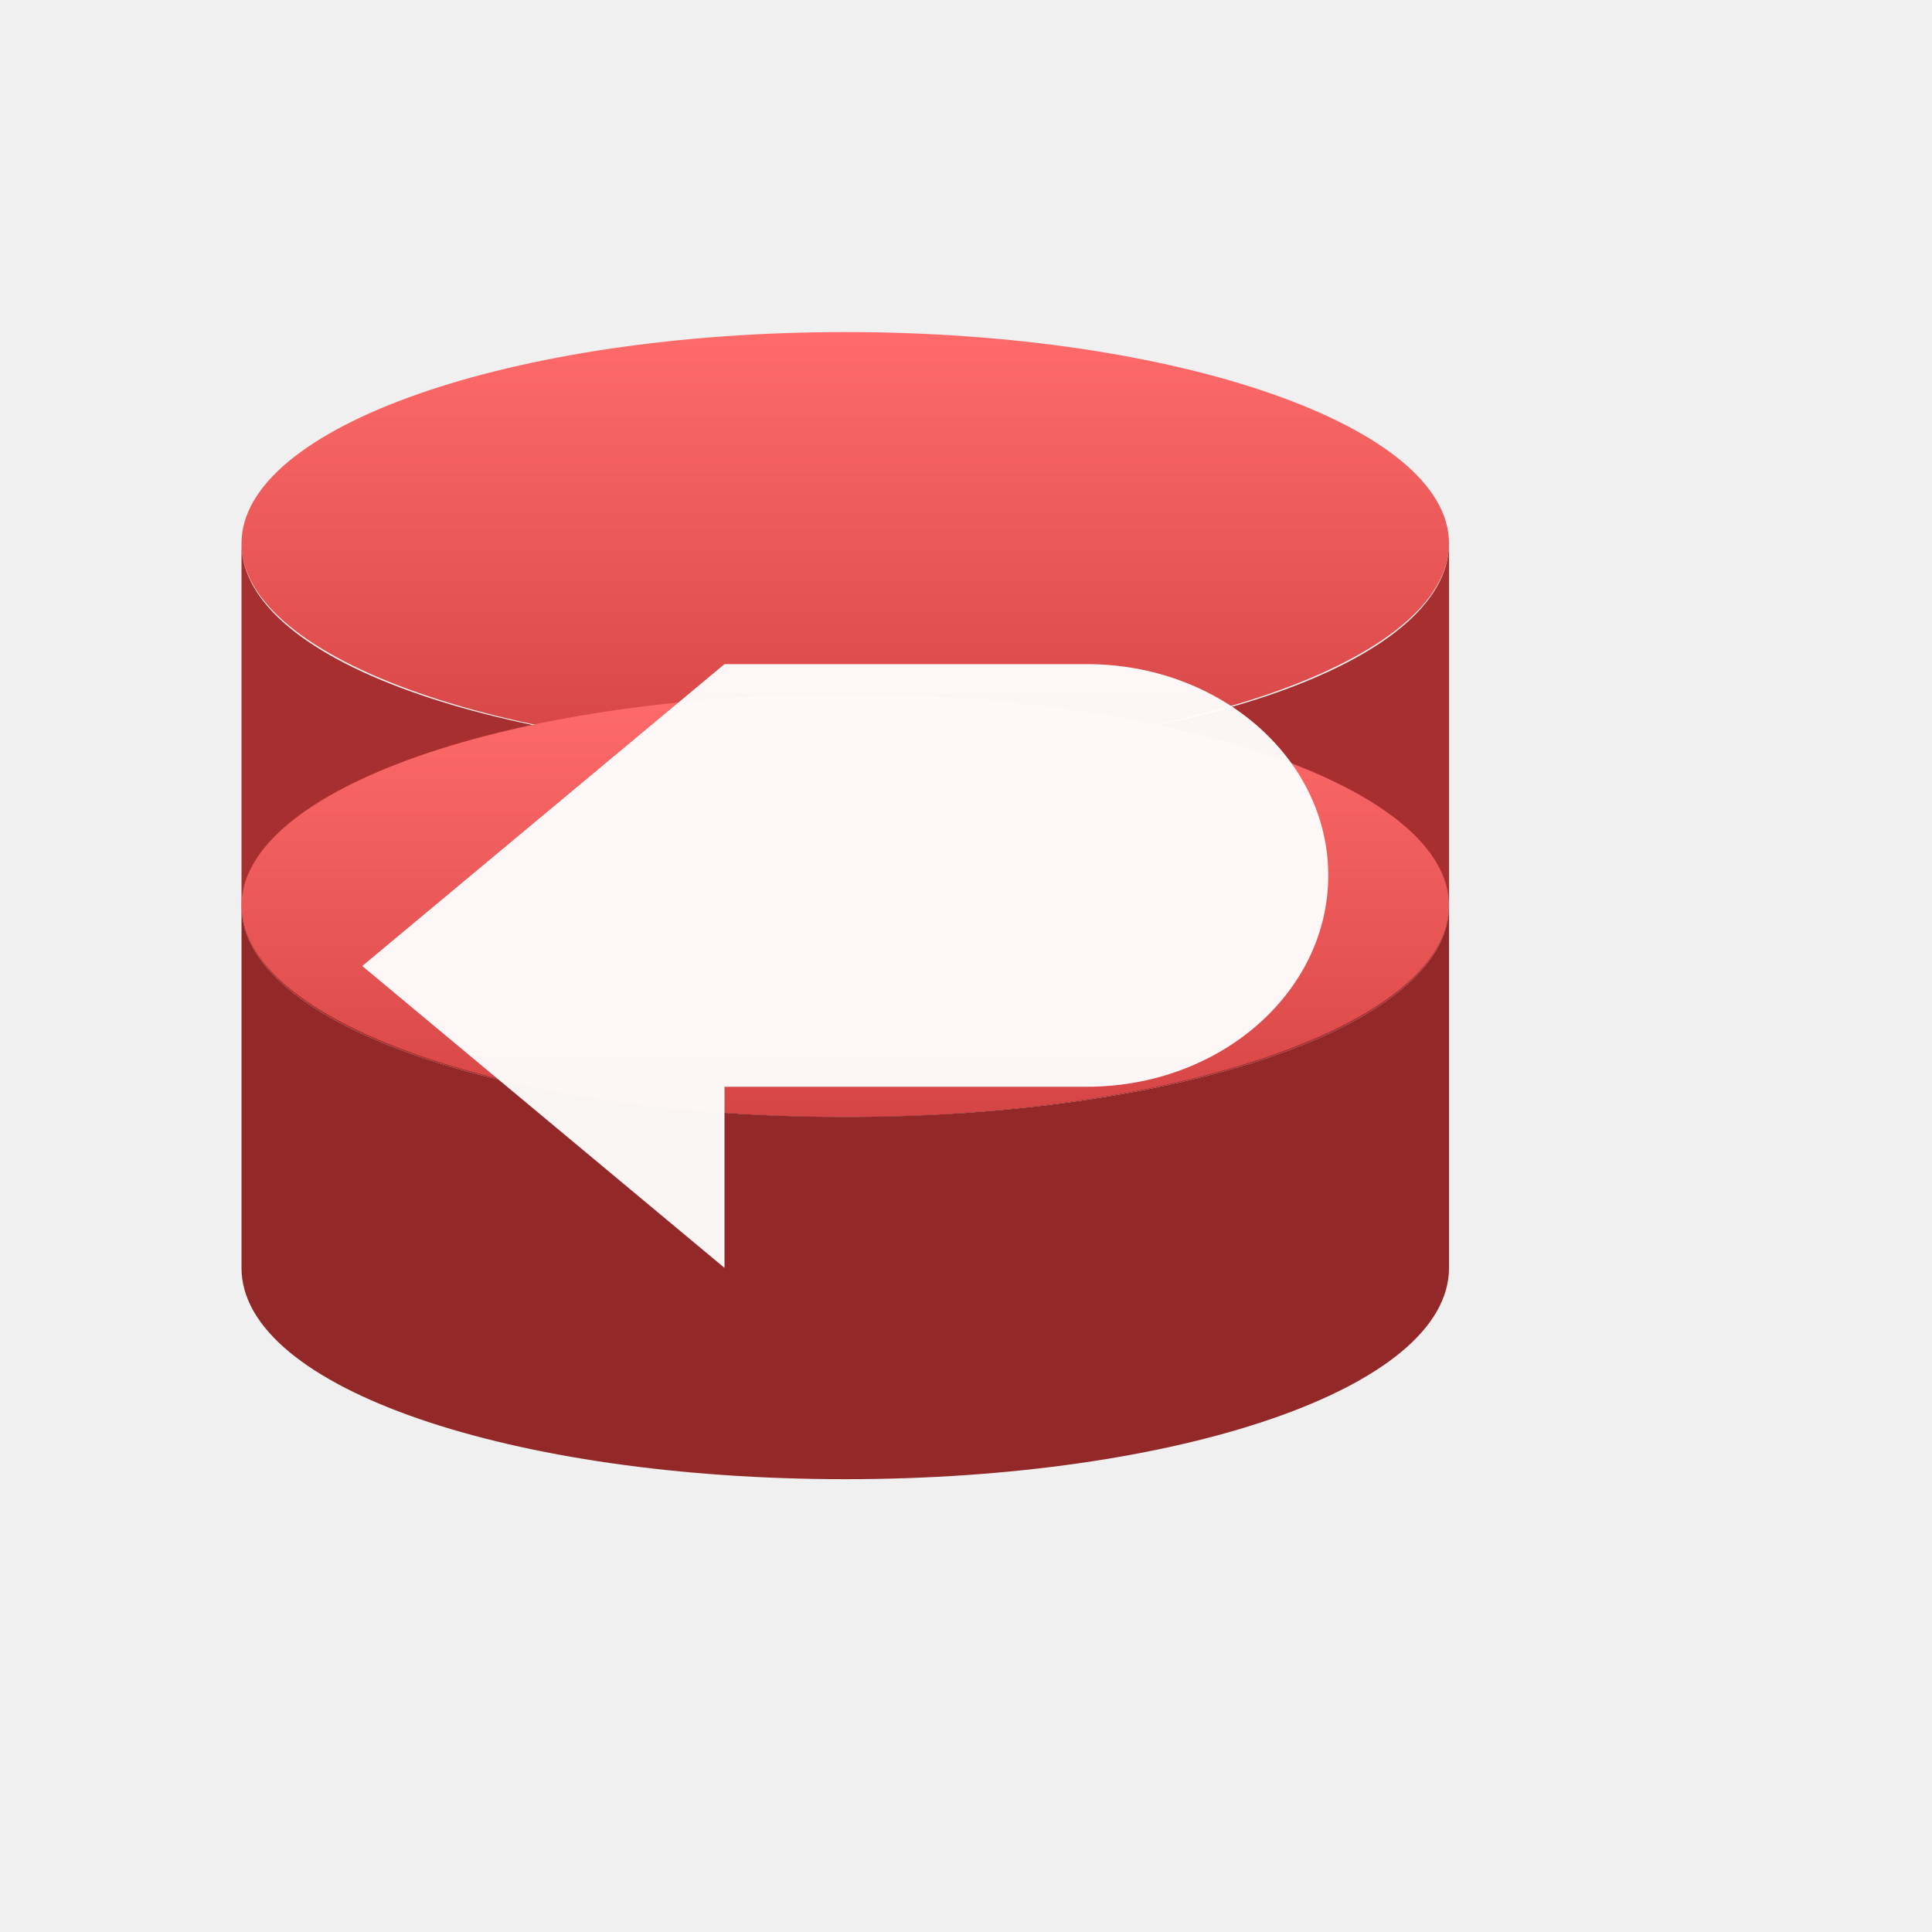
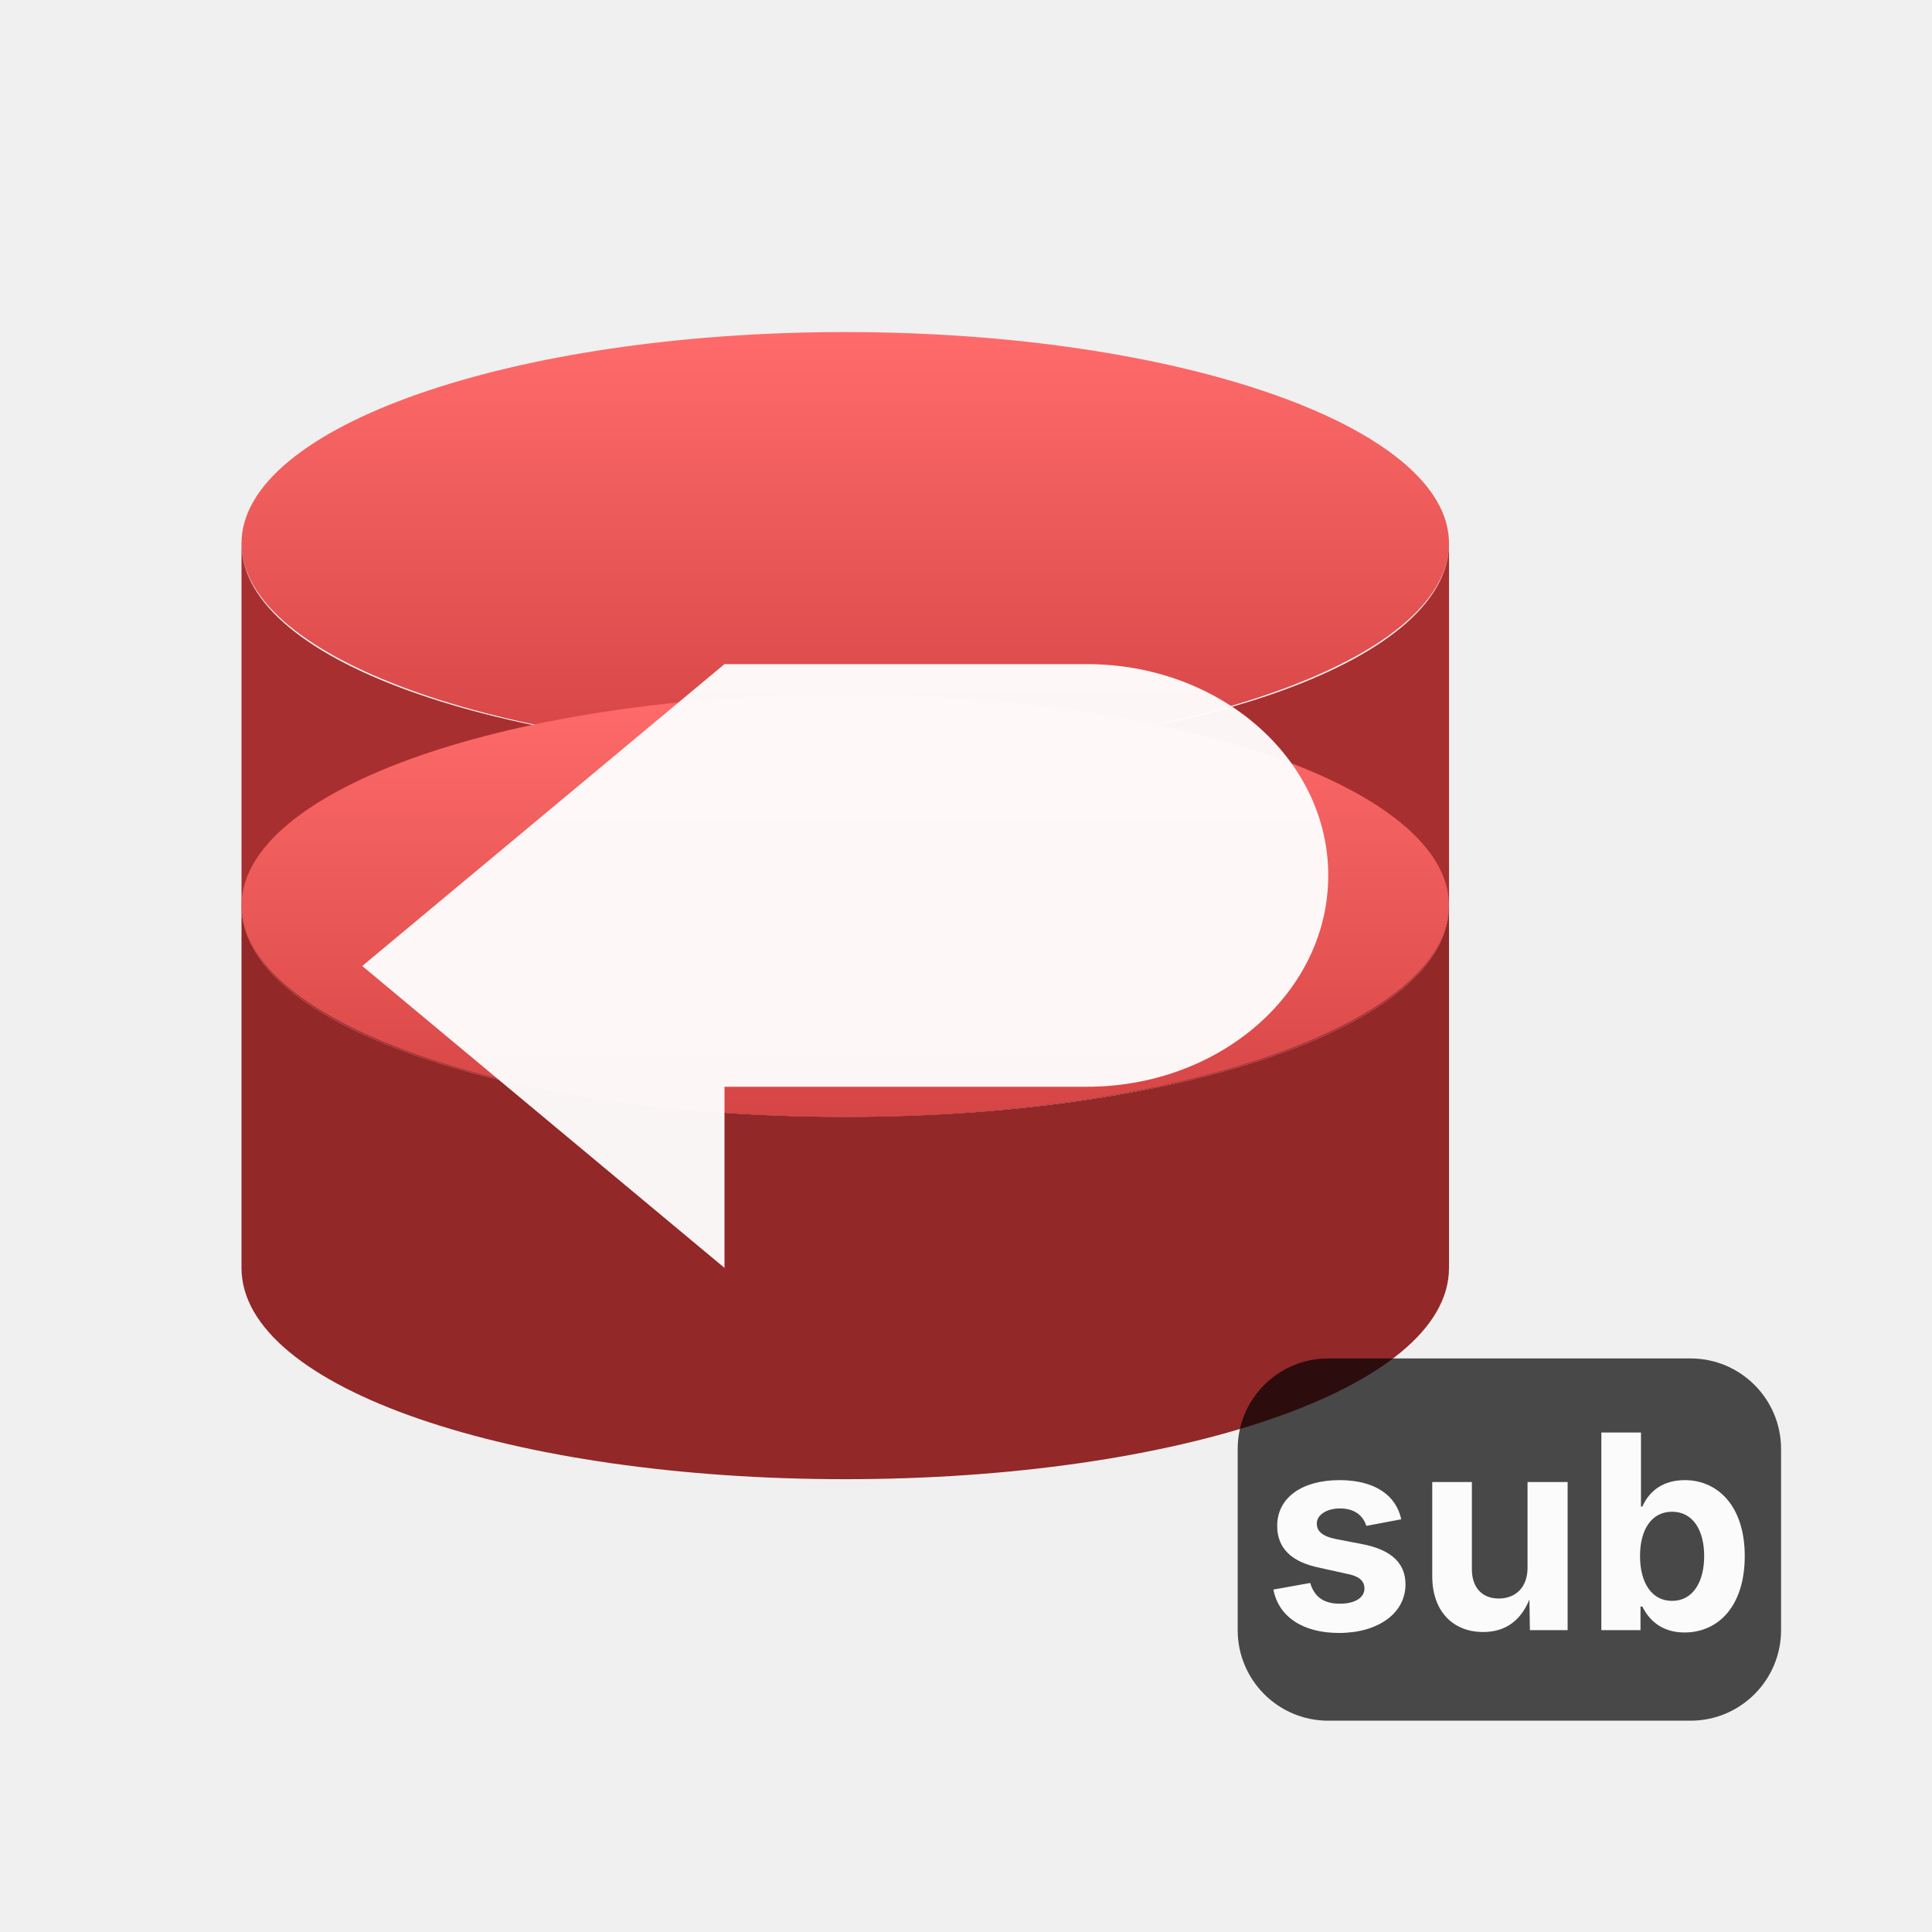
<svg xmlns="http://www.w3.org/2000/svg" width="64" height="64" viewBox="0 0 64 64" role="img" aria-label="Redis Sub icon (dark)">
  <defs>
    <linearGradient id="g" x1="0" y1="0" x2="0" y2="1">
      <stop offset="0%" stop-color="#ff6b6b" />
      <stop offset="100%" stop-color="#d64545" />
    </linearGradient>
  </defs>
  <g fill="none" fill-rule="evenodd">
    <ellipse cx="28" cy="18" rx="20" ry="7" fill="url(#g)" />
    <path d="M8 18v12c0 4 9 7 20 7s20-3 20-7V18c0 4-9 7-20 7S8 22 8 18z" fill="#a82f2f" />
    <ellipse cx="28" cy="30" rx="20" ry="7" fill="url(#g)" />
    <path d="M8 30v12c0 4 9 7 20 7s20-3 20-7V30c0 4-9 7-20 7S8 34 8 30z" fill="#922828" />
    <path d="M24 22L12 32l12 10v-6h12c4.418 0 8-3.134 8-7s-3.582-7-8-7H24v-6z" fill="#ffffff" opacity="0.95" />
+     <rect x="41" y="45" width="18" height="12" rx="3" fill="#000000" opacity="0.7" />
+     <text x="50" y="54" text-anchor="middle" font-family="Inter, Arial, sans-serif" font-size="9" font-weight="700" fill="#FFFFFF" opacity="0.98">sub</text>
  </g>
</svg>
